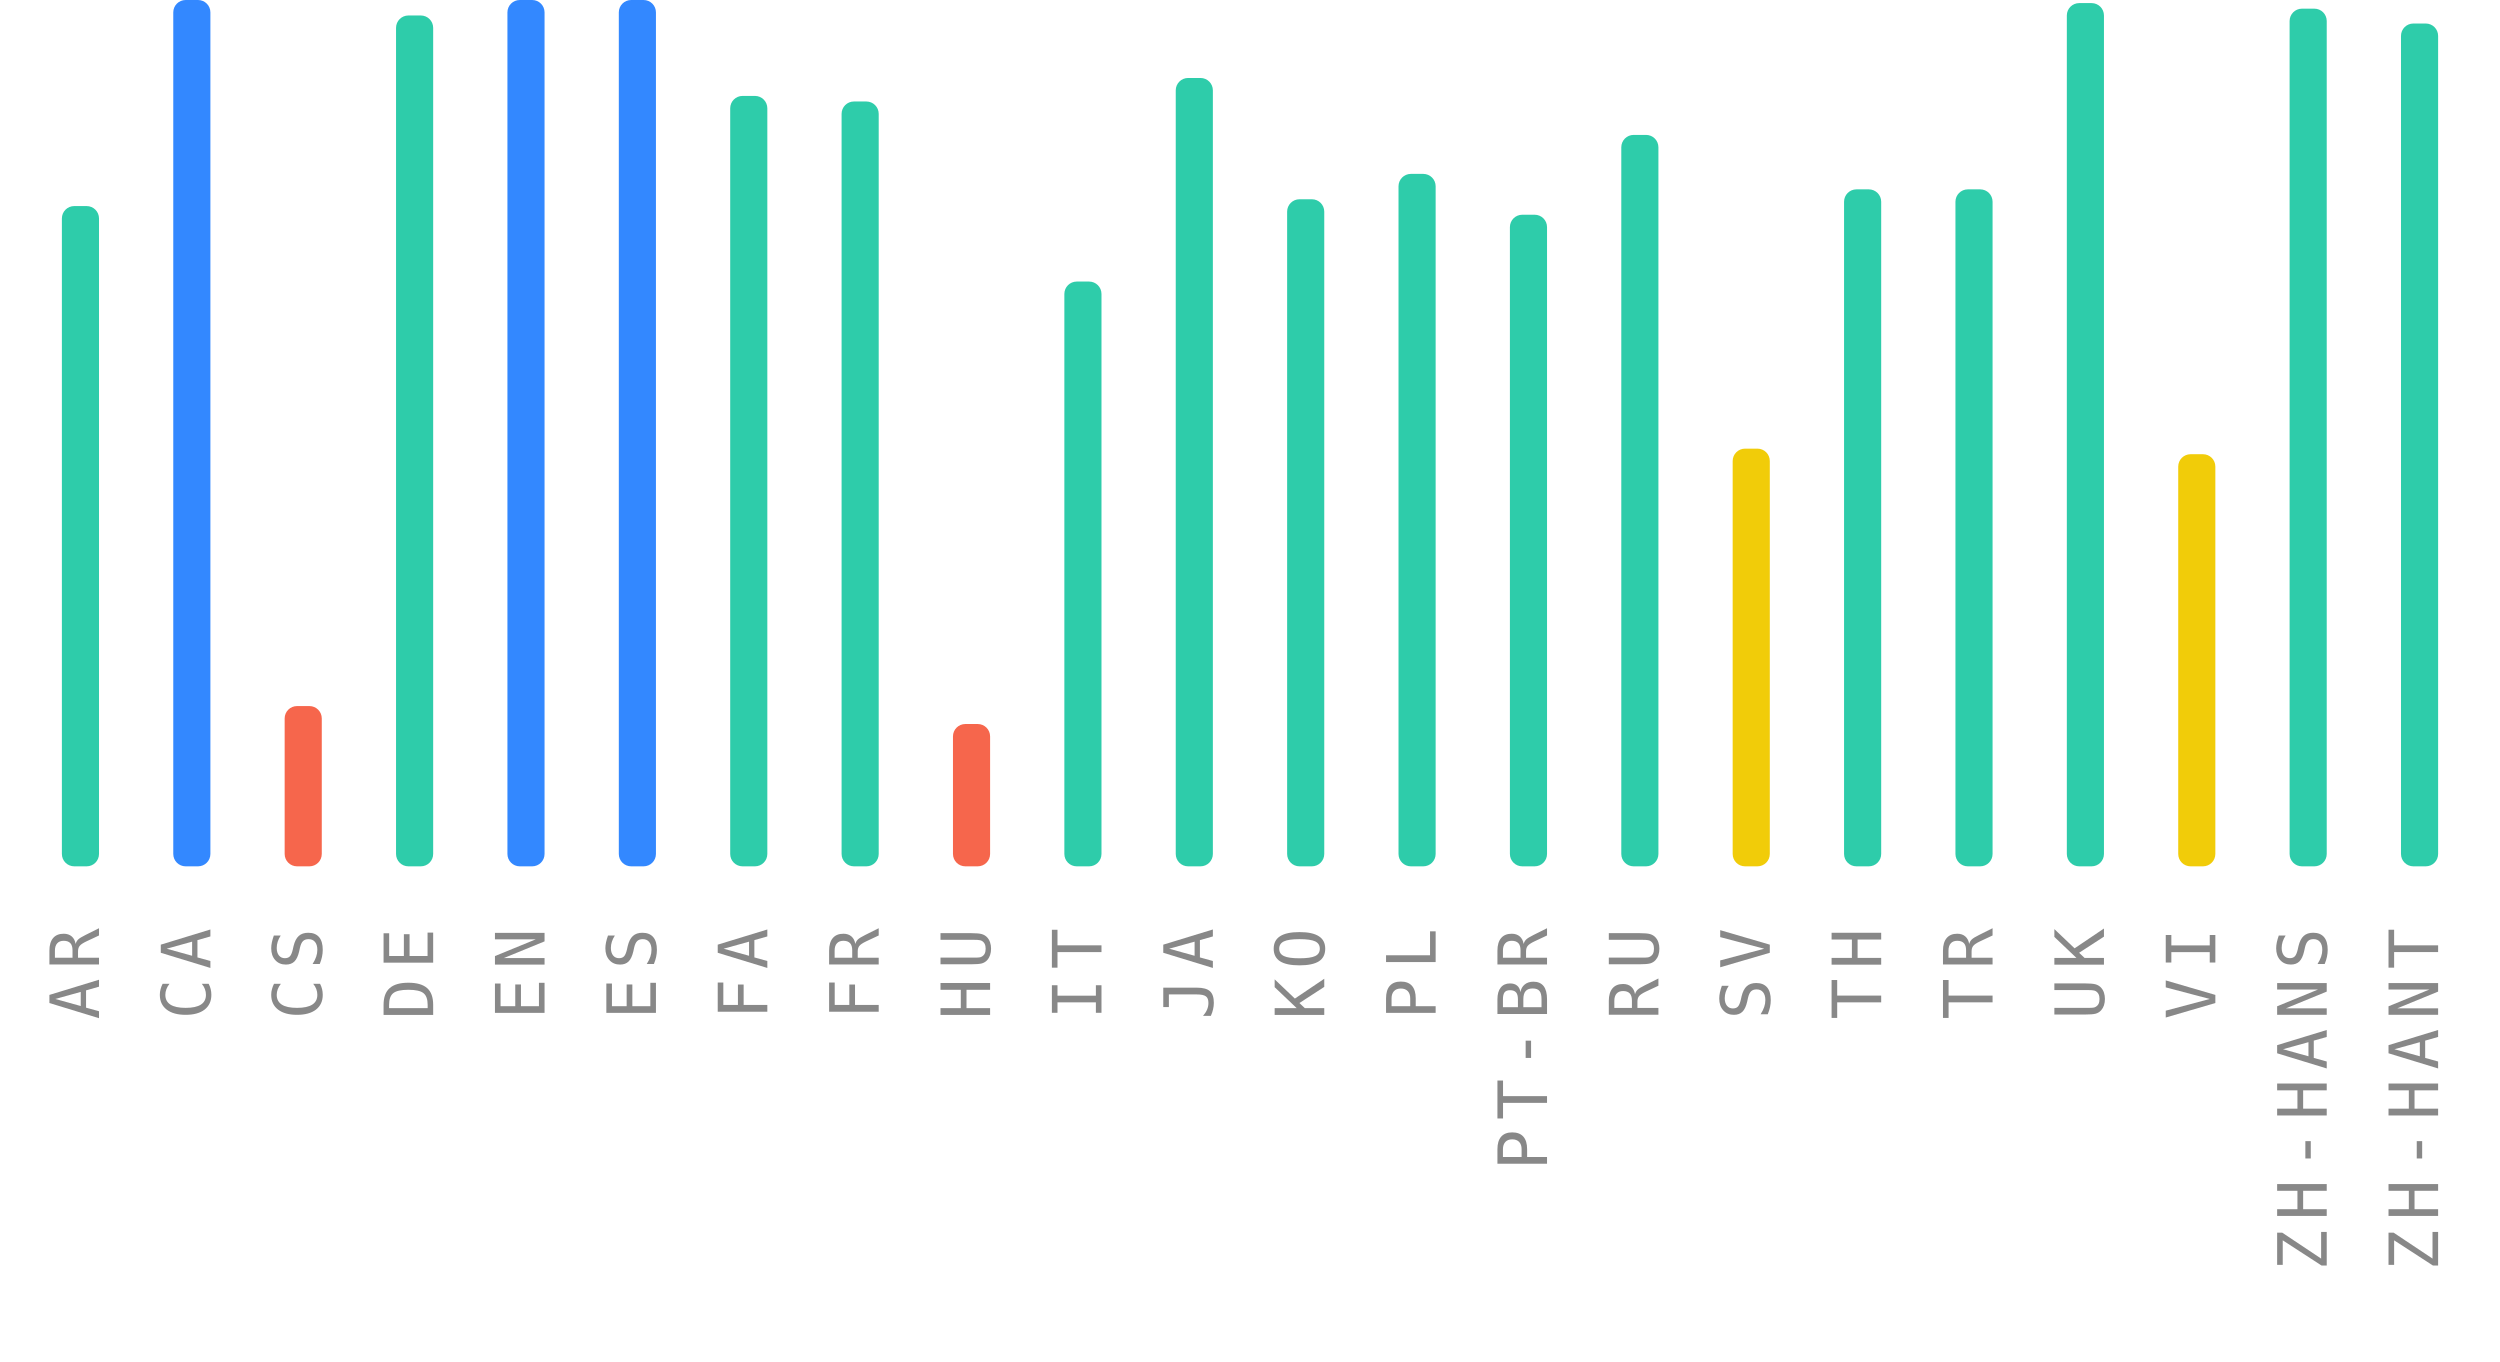
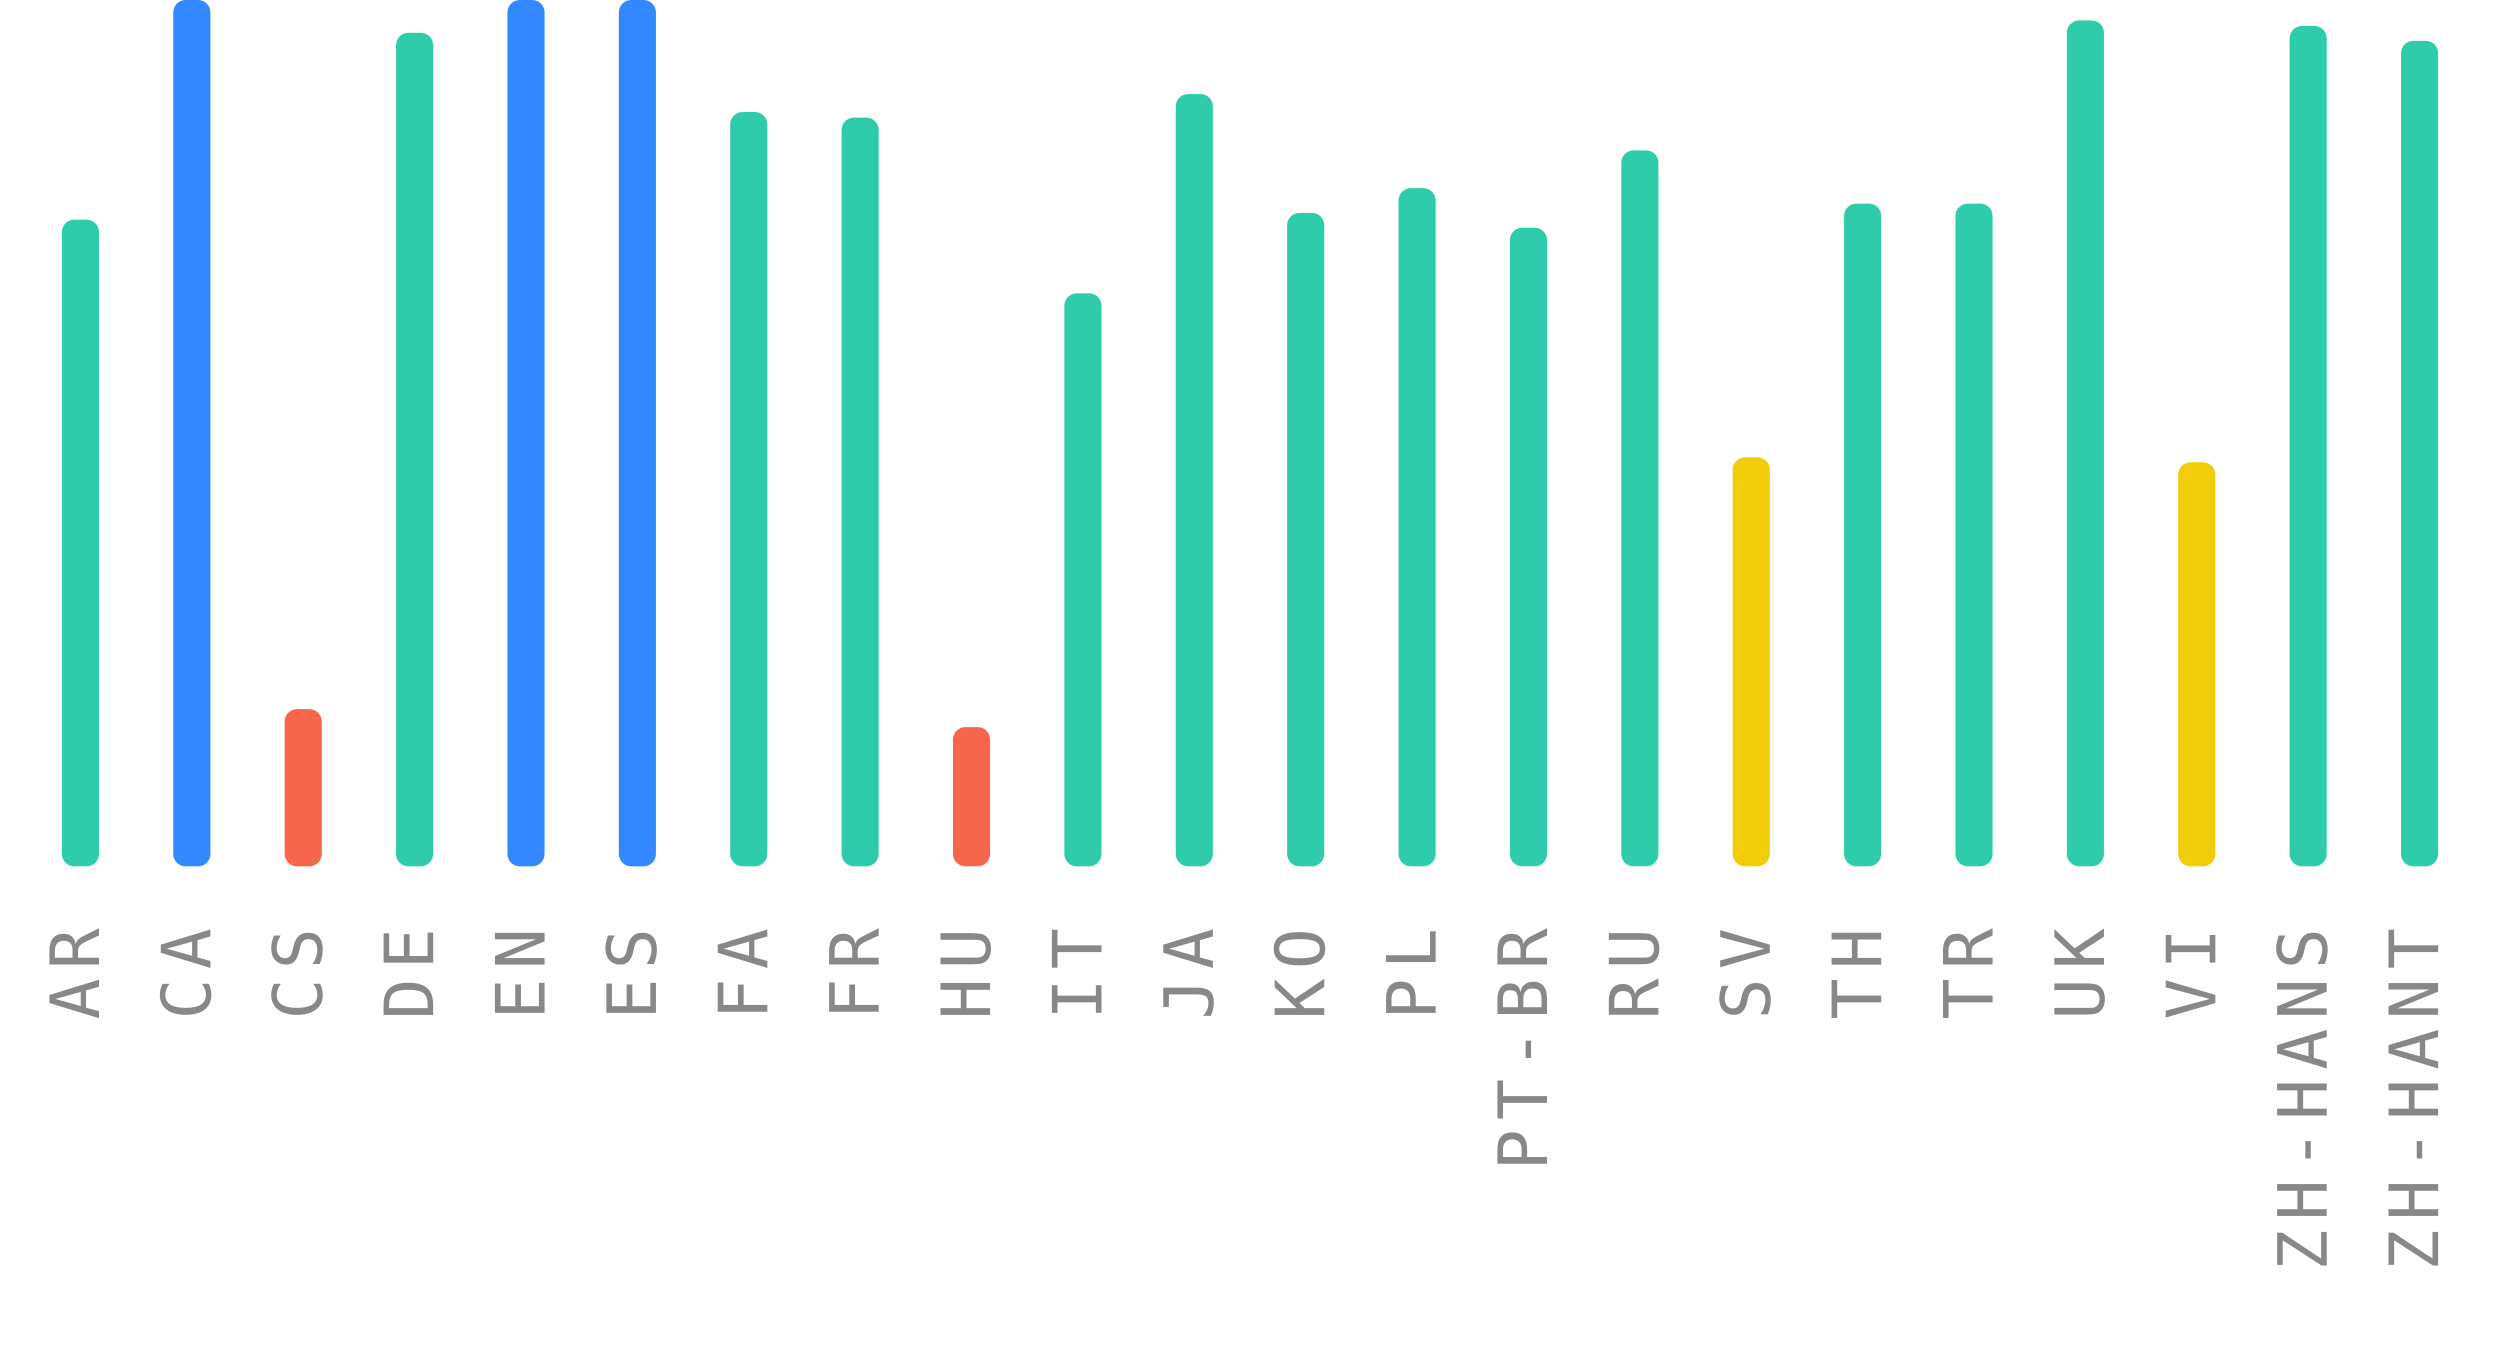
<svg xmlns="http://www.w3.org/2000/svg" width="404" height="220">
  <g>
    <text style="font-size: 11px; font-family: monospace; letter-spacing: 1.5px; fill: #888; text-anchor: end;" x="-150" y="16" transform="rotate(-90)">AR</text>
-     <rect style="fill: #2eccaa;" height="106.7" width="6" rx="2" y="33.3" x="10" />
+     <rect style="fill: #2eccaa;" height="104.5" width="6" rx="2" y="35.5" x="10" />
    <text style="font-size: 11px; font-family: monospace; letter-spacing: 1.5px; fill: #888; text-anchor: end;" x="-150" y="34" transform="rotate(-90)">CA</text>
    <rect style="fill: #3388ff;" height="140" width="6" rx="2" y="0" x="28" />
    <text style="font-size: 11px; font-family: monospace; letter-spacing: 1.5px; fill: #888; text-anchor: end;" x="-150" y="52" transform="rotate(-90)">CS</text>
-     <rect style="fill: #f6664c;" height="25.9" width="6" rx="2" y="114.1" x="46" />
+     <rect style="fill: #f6664c;" height="25.4" width="6" rx="2" y="114.6" x="46" />
    <text style="font-size: 11px; font-family: monospace; letter-spacing: 1.5px; fill: #888; text-anchor: end;" x="-150" y="70" transform="rotate(-90)">DE</text>
-     <rect style="fill: #2eccaa;" height="137.5" width="6" rx="2" y="2.5" x="64" />
+     <rect style="fill: #2eccaa;" height="134.7" width="6" rx="2" y="5.3" x="64" />
    <text style="font-size: 11px; font-family: monospace; letter-spacing: 1.5px; fill: #888; text-anchor: end;" x="-150" y="88" transform="rotate(-90)">EN</text>
    <rect style="fill: #3388ff;" height="140" width="6" rx="2" y="0" x="82" />
    <text style="font-size: 11px; font-family: monospace; letter-spacing: 1.5px; fill: #888; text-anchor: end;" x="-150" y="106" transform="rotate(-90)">ES</text>
    <rect style="fill: #3388ff;" height="140" width="6" rx="2" y="0" x="100" />
    <text style="font-size: 11px; font-family: monospace; letter-spacing: 1.5px; fill: #888; text-anchor: end;" x="-150" y="124" transform="rotate(-90)">FA</text>
-     <rect style="fill: #2eccaa;" height="124.5" width="6" rx="2" y="15.5" x="118" />
+     <rect style="fill: #2eccaa;" height="121.9" width="6" rx="2" y="18.1" x="118" />
    <text style="font-size: 11px; font-family: monospace; letter-spacing: 1.5px; fill: #888; text-anchor: end;" x="-150" y="142" transform="rotate(-90)">FR</text>
-     <rect style="fill: #2eccaa;" height="123.6" width="6" rx="2" y="16.4" x="136" />
+     <rect style="fill: #2eccaa;" height="121" width="6" rx="2" y="19" x="136" />
    <text style="font-size: 11px; font-family: monospace; letter-spacing: 1.5px; fill: #888; text-anchor: end;" x="-150" y="160" transform="rotate(-90)">HU</text>
-     <rect style="fill: #f6664c;" height="23" width="6" rx="2" y="117" x="154" />
+     <rect style="fill: #f6664c;" height="22.5" width="6" rx="2" y="117.5" x="154" />
    <text style="font-size: 11px; font-family: monospace; letter-spacing: 1.5px; fill: #888; text-anchor: end;" x="-150" y="178" transform="rotate(-90)">IT</text>
-     <rect style="fill: #2eccaa;" height="94.5" width="6" rx="2" y="45.5" x="172" />
+     <rect style="fill: #2eccaa;" height="92.6" width="6" rx="2" y="47.4" x="172" />
    <text style="font-size: 11px; font-family: monospace; letter-spacing: 1.5px; fill: #888; text-anchor: end;" x="-150" y="196" transform="rotate(-90)">JA</text>
-     <rect style="fill: #2eccaa;" height="127.4" width="6" rx="2" y="12.6" x="190" />
+     <rect style="fill: #2eccaa;" height="124.8" width="6" rx="2" y="15.2" x="190" />
    <text style="font-size: 11px; font-family: monospace; letter-spacing: 1.5px; fill: #888; text-anchor: end;" x="-150" y="214" transform="rotate(-90)">KO</text>
-     <rect style="fill: #2eccaa;" height="107.8" width="6" rx="2" y="32.2" x="208" />
+     <rect style="fill: #2eccaa;" height="105.6" width="6" rx="2" y="34.4" x="208" />
    <text style="font-size: 11px; font-family: monospace; letter-spacing: 1.5px; fill: #888; text-anchor: end;" x="-150" y="232" transform="rotate(-90)">PL</text>
-     <rect style="fill: #2eccaa;" height="111.9" width="6" rx="2" y="28.1" x="226" />
+     <rect style="fill: #2eccaa;" height="109.6" width="6" rx="2" y="30.4" x="226" />
    <text style="font-size: 11px; font-family: monospace; letter-spacing: 1.5px; fill: #888; text-anchor: end;" x="-150" y="250" transform="rotate(-90)">PT-BR</text>
-     <rect style="fill: #2eccaa;" height="105.3" width="6" rx="2" y="34.7" x="244" />
+     <rect style="fill: #2eccaa;" height="103.2" width="6" rx="2" y="36.8" x="244" />
    <text style="font-size: 11px; font-family: monospace; letter-spacing: 1.5px; fill: #888; text-anchor: end;" x="-150" y="268" transform="rotate(-90)">RU</text>
-     <rect style="fill: #2eccaa;" height="118.2" width="6" rx="2" y="21.8" x="262" />
+     <rect style="fill: #2eccaa;" height="115.7" width="6" rx="2" y="24.3" x="262" />
    <text style="font-size: 11px; font-family: monospace; letter-spacing: 1.5px; fill: #888; text-anchor: end;" x="-150" y="286" transform="rotate(-90)">SV</text>
-     <rect style="fill: #f1cc09;" height="67.5" width="6" rx="2" y="72.5" x="280" />
+     <rect style="fill: #f1cc09;" height="66.1" width="6" rx="2" y="73.9" x="280" />
    <text style="font-size: 11px; font-family: monospace; letter-spacing: 1.5px; fill: #888; text-anchor: end;" x="-150" y="304" transform="rotate(-90)">TH</text>
-     <rect style="fill: #2eccaa;" height="109.4" width="6" rx="2" y="30.6" x="298" />
+     <rect style="fill: #2eccaa;" height="107.1" width="6" rx="2" y="32.9" x="298" />
    <text style="font-size: 11px; font-family: monospace; letter-spacing: 1.5px; fill: #888; text-anchor: end;" x="-150" y="322" transform="rotate(-90)">TR</text>
-     <rect style="fill: #2eccaa;" height="109.4" width="6" rx="2" y="30.6" x="316" />
+     <rect style="fill: #2eccaa;" height="107.1" width="6" rx="2" y="32.9" x="316" />
    <text style="font-size: 11px; font-family: monospace; letter-spacing: 1.5px; fill: #888; text-anchor: end;" x="-150" y="340" transform="rotate(-90)">UK</text>
-     <rect style="fill: #2eccaa;" height="139.5" width="6" rx="2" y="0.5" x="334" />
+     <rect style="fill: #2eccaa;" height="136.7" width="6" rx="2" y="3.3" x="334" />
    <text style="font-size: 11px; font-family: monospace; letter-spacing: 1.5px; fill: #888; text-anchor: end;" x="-150" y="358" transform="rotate(-90)">VI</text>
-     <rect style="fill: #f1cc09;" height="66.6" width="6" rx="2" y="73.4" x="352" />
+     <rect style="fill: #f1cc09;" height="65.3" width="6" rx="2" y="74.7" x="352" />
    <text style="font-size: 11px; font-family: monospace; letter-spacing: 1.5px; fill: #888; text-anchor: end;" x="-150" y="376" transform="rotate(-90)">ZH-HANS</text>
-     <rect style="fill: #2eccaa;" height="138.6" width="6" rx="2" y="1.4" x="370" />
+     <rect style="fill: #2eccaa;" height="135.8" width="6" rx="2" y="4.2" x="370" />
    <text style="font-size: 11px; font-family: monospace; letter-spacing: 1.5px; fill: #888; text-anchor: end;" x="-150" y="394" transform="rotate(-90)">ZH-HANT</text>
-     <rect style="fill: #2eccaa;" height="136.2" width="6" rx="2" y="3.8" x="388" />
+     <rect style="fill: #2eccaa;" height="133.4" width="6" rx="2" y="6.6" x="388" />
  </g>
</svg>
